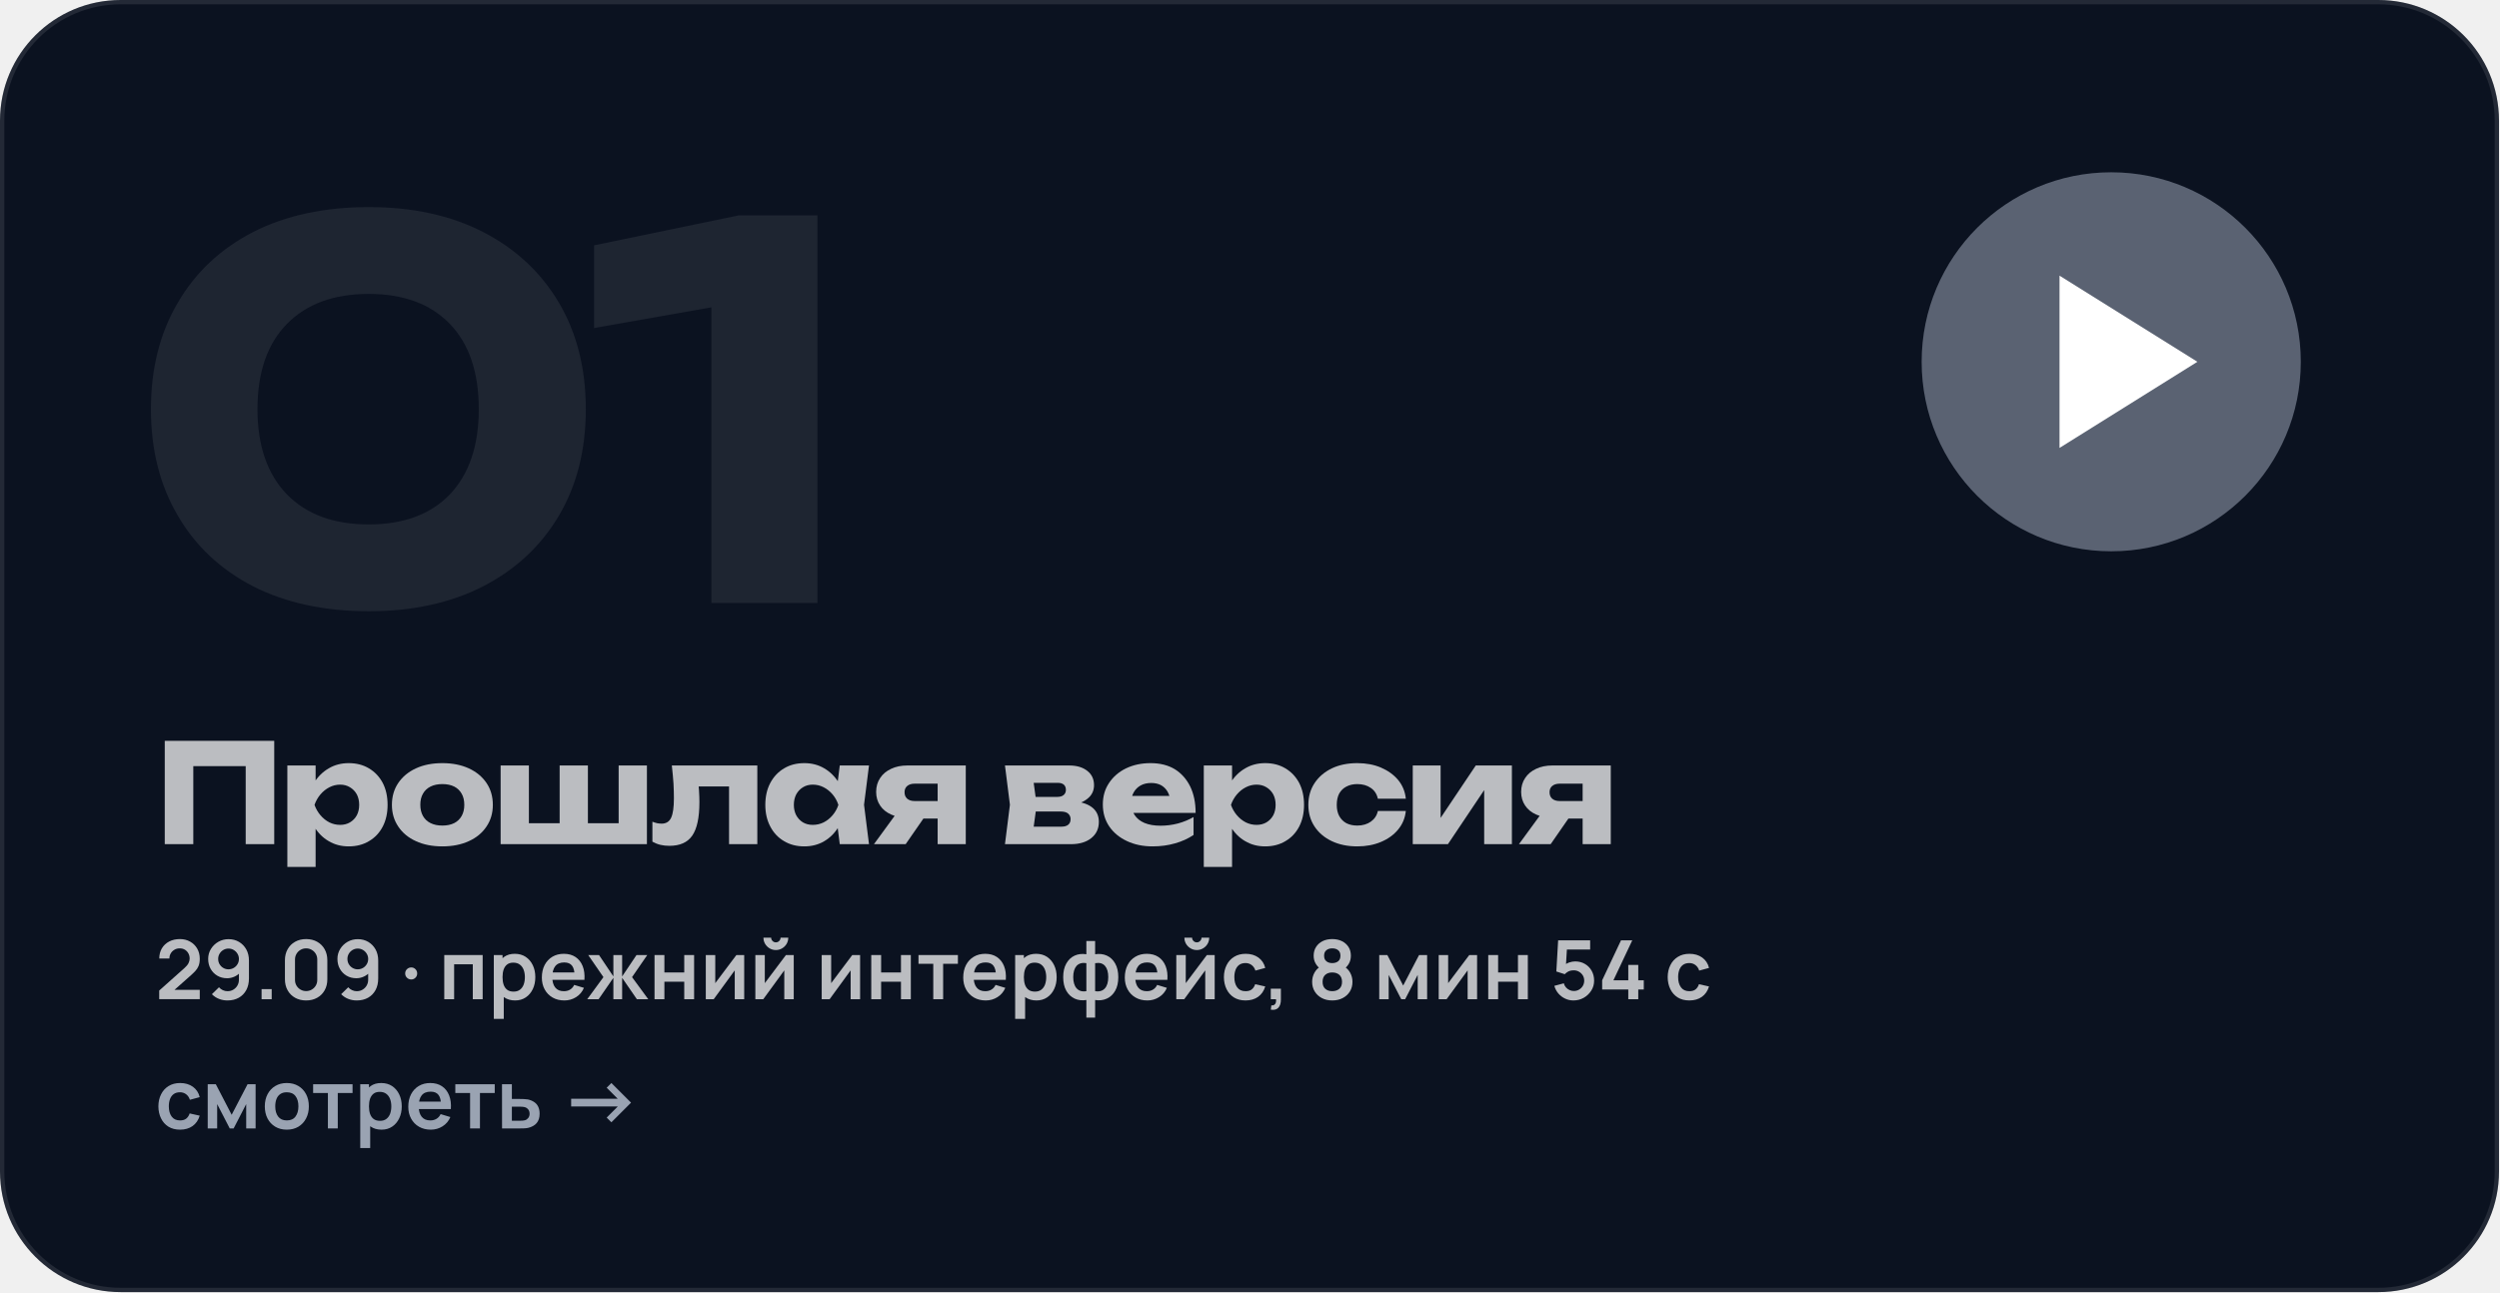
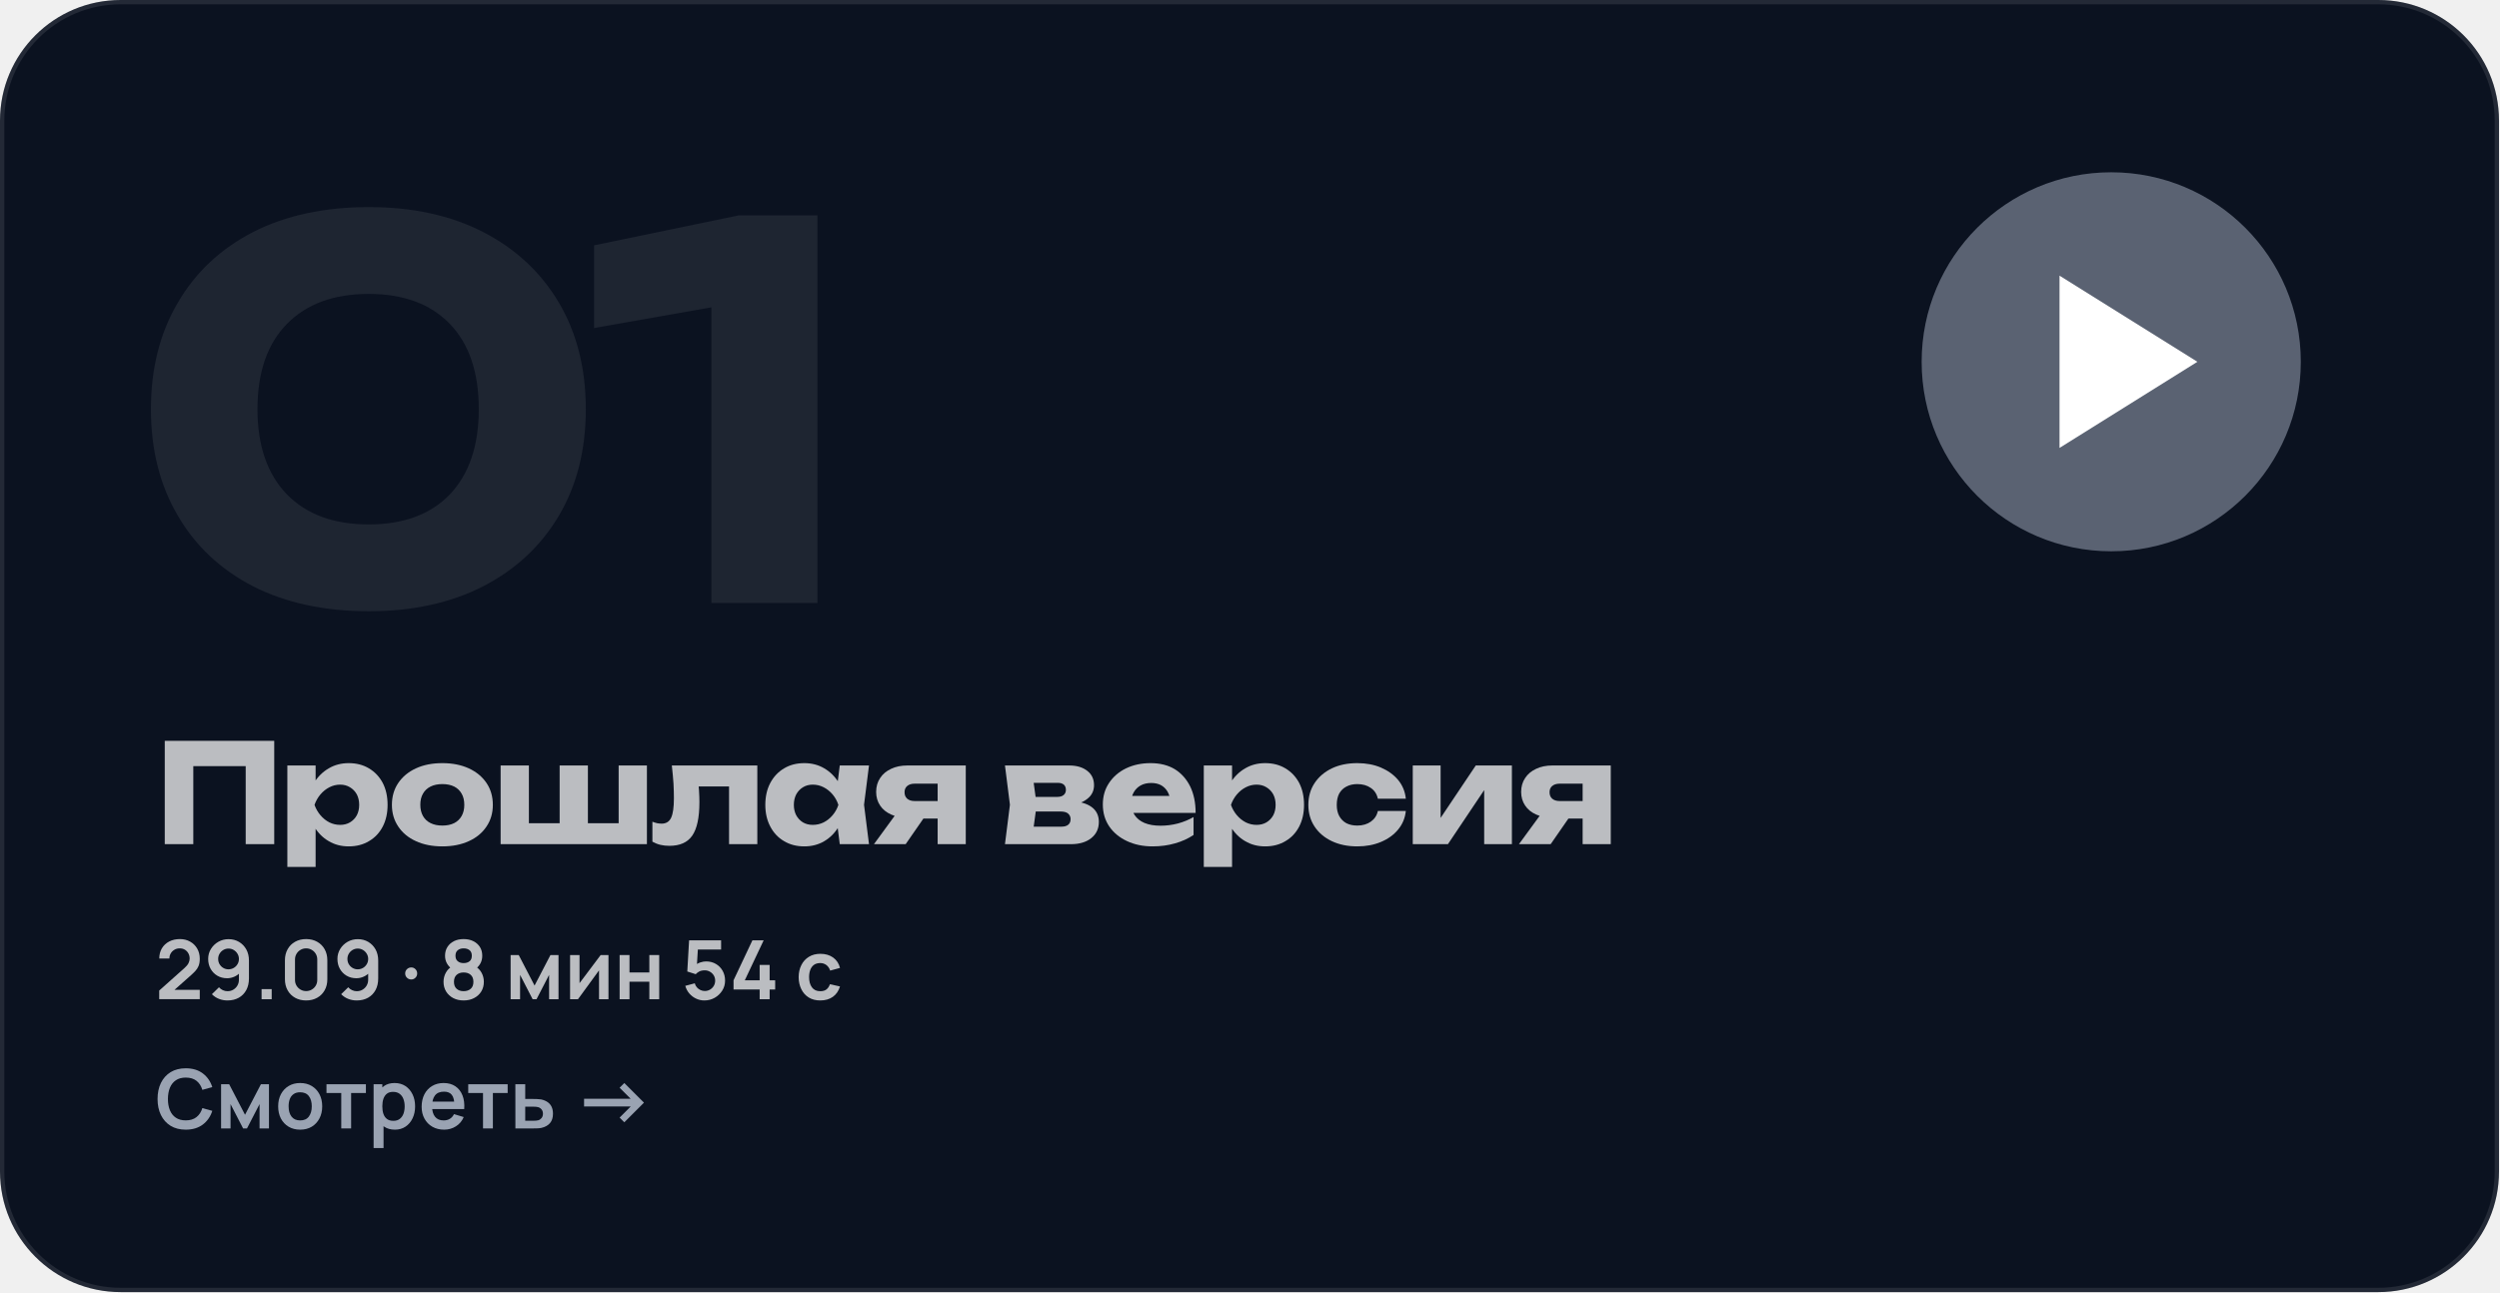
<svg xmlns="http://www.w3.org/2000/svg" width="580" height="300" viewBox="0 0 580 300" role="img" aria-labelledby="t d">
  <defs>
    <linearGradient id="cta" x1="0" y1="0" x2="1" y2="0.35">
      <stop offset="0" stop-color="#1D4ED8" />
      <stop offset=".45" stop-color="#2563EB" />
      <stop offset="1.4" stop-color="#38BDF8" />
    </linearGradient>
    <path id="U-zero" d="M463 -16Q335 -16 240 32Q145 81 94 169Q42 257 42 375Q42 493 94 581Q145 669 240 718Q335 766 463 766Q590 766 684 718Q779 669 831 581Q883 493 883 375Q883 257 831 169Q779 81 684 32Q590 -16 463 -16ZM463 152Q564 152 620 210Q676 269 676 375Q676 482 620 540Q564 598 463 598Q362 598 305 540Q248 482 248 375Q248 269 305 210Q362 152 463 152Z" />
    <path id="U-one" d="M446 750V0H241V678L337 589L14 532V692L294 750Z" />
    <path id="U-uni041F" d="M864 750V0H657V660L750 566H184L277 660V0H70V750Z" />
    <path id="U-uni0440" d="M56 571H261V407L252 383V223L261 176V-165H56ZM196 285Q209 378 250 446Q292 513 356 550Q420 588 501 588Q585 588 648 550Q712 512 748 444Q783 376 783 285Q783 196 748 128Q712 59 648 22Q585 -16 501 -16Q420 -16 356 22Q292 59 251 127Q210 195 196 285ZM577 285Q577 328 560 361Q542 394 510 413Q479 432 439 432Q398 432 361 413Q324 394 296 361Q268 328 253 285Q268 243 296 210Q324 177 361 158Q398 140 439 140Q479 140 510 158Q542 177 560 210Q577 243 577 285Z" />
    <path id="U-uni043E" d="M396 -16Q286 -16 204 22Q122 59 76 128Q30 196 30 285Q30 376 76 444Q122 512 204 550Q286 588 396 588Q505 588 588 550Q670 512 716 444Q762 376 762 285Q762 196 716 128Q670 59 588 22Q505 -16 396 -16ZM396 135Q446 135 482 153Q517 171 536 205Q555 239 555 285Q555 333 536 366Q517 400 482 418Q446 436 396 436Q346 436 310 418Q274 400 255 366Q236 333 236 286Q236 239 255 205Q274 171 310 153Q346 135 396 135Z" />
    <path id="U-uni0448" d="M56 0V571H261V91L199 152H539L484 91V571H689V91L630 152H974L912 91V571H1117V0Z" />
    <path id="U-uni043B" d="M154 571H774V0H569V513L663 419H256L342 498Q348 439 351 391Q354 343 354 305Q354 137 302 62Q251 -12 136 -12Q102 -12 72 -5Q42 2 13 18V163Q31 156 48 152Q66 149 80 149Q129 149 149 192Q169 235 169 333Q169 380 166 440Q162 499 154 571Z" />
    <path id="U-uni0430" d="M572 0 546 206 573 285 546 364 572 571H784L748 286L784 0ZM620 285Q606 195 564 127Q523 59 460 22Q396 -16 315 -16Q231 -16 168 22Q104 59 68 128Q32 196 32 285Q32 376 68 444Q104 512 168 550Q231 588 315 588Q396 588 460 550Q523 513 565 446Q607 378 620 285ZM239 285Q239 243 256 210Q274 177 305 158Q336 140 376 140Q418 140 455 158Q492 177 520 210Q548 243 562 285Q548 328 520 361Q492 394 455 413Q418 432 376 432Q336 432 305 413Q274 394 256 361Q239 328 239 285Z" />
    <path id="U-uni044F" d="M541 313V186H268L266 192Q199 192 148 215Q96 238 68 280Q39 323 39 379Q39 437 68 480Q96 523 148 547Q199 571 266 571H689V0H485V521L541 439H318Q284 439 264 422Q245 406 245 377Q245 347 264 330Q284 313 318 313ZM438 267 253 0H23L218 267Z" />
    <path id="U-uni0432" d="M42 0 78 286 42 571H507Q590 571 639 532Q688 494 688 428Q688 366 638 328Q589 289 502 280L515 313Q616 309 670 270Q723 231 723 162Q723 88 668 44Q613 0 520 0ZM239 43 160 127H452Q485 127 502 142Q518 156 518 182Q518 206 500 222Q483 237 445 237H200V343H421Q452 343 468 357Q484 371 484 394Q484 417 470 431Q455 445 425 445H161L239 528L272 286Z" />
    <path id="U-uni0435" d="M391 -16Q287 -16 206 22Q124 60 77 128Q30 197 30 288Q30 377 75 444Q120 512 198 550Q277 588 376 588Q479 588 552 544Q624 499 664 418Q703 337 703 227H195V350H588L521 307Q517 351 499 382Q481 412 452 428Q422 444 381 444Q336 444 304 426Q272 408 254 376Q236 345 236 303Q236 249 260 212Q285 174 332 154Q380 134 449 134Q512 134 574 150Q637 167 688 197V67Q629 27 554 6Q478 -16 391 -16Z" />
    <path id="U-uni0441" d="M737 241Q729 164 681 106Q633 48 556 16Q480 -16 385 -16Q280 -16 200 22Q120 60 75 128Q30 196 30 285Q30 375 75 443Q120 511 200 550Q280 588 385 588Q480 588 556 556Q633 523 681 466Q729 408 737 330H534Q523 381 483 408Q443 436 385 436Q340 436 306 418Q273 401 254 368Q236 334 236 285Q236 237 254 204Q273 170 306 152Q340 135 385 135Q443 135 484 164Q524 193 534 241Z" />
    <path id="U-uni0438" d="M56 0V571H258V111L214 125L513 571H775V0H574V473L618 458L311 0Z" />
    <path id="M-two" d="M100 2V212L716 761Q788 825 816 882Q844 939 844 992Q844 1064 813 1120Q782 1177 728 1210Q673 1243 602 1243Q527 1243 470 1208Q412 1174 380 1117Q348 1060 350 994H102Q102 1138 166 1245Q231 1352 344 1411Q458 1470 607 1470Q745 1470 855 1408Q965 1347 1028 1238Q1091 1130 1091 989Q1091 886 1063 816Q1035 746 980 687Q924 628 842 556L405 169L383 229H1091V2Z" />
    <path id="M-nine" d="M605 1468Q746 1468 859 1402Q972 1335 1038 1218Q1103 1100 1103 947V508Q1103 345 1038 224Q972 102 854 36Q736 -30 578 -30Q469 -30 372 8Q275 45 198 123L371 292Q410 247 464 222Q519 196 578 196Q662 196 725 236Q788 275 823 338Q858 402 858 475V714L901 666Q840 594 753 554Q666 513 570 513Q435 513 330 575Q226 637 166 744Q107 850 107 985Q107 1120 175 1230Q243 1339 356 1404Q470 1468 605 1468ZM605 1238Q535 1238 477 1204Q419 1170 385 1112Q351 1055 351 985Q351 915 384 857Q418 799 476 765Q533 731 603 731Q673 731 731 765Q789 799 824 857Q858 915 858 985Q858 1053 824 1110Q790 1168 732 1203Q675 1238 605 1238Z" />
    <path id="M-period" d="M180 0V247H427V0Z" />
    <path id="M-zero" d="M658 -30Q505 -30 388 36Q271 101 206 218Q140 335 140 488V952Q140 1105 206 1222Q271 1339 388 1404Q505 1470 658 1470Q811 1470 928 1404Q1044 1339 1110 1222Q1176 1105 1176 952V488Q1176 335 1110 218Q1044 101 928 36Q811 -30 658 -30ZM658 199Q734 199 796 236Q858 272 894 334Q930 395 930 471V970Q930 1047 894 1108Q858 1170 796 1206Q734 1243 658 1243Q582 1243 520 1206Q458 1170 422 1108Q386 1047 386 970V471Q386 395 422 334Q458 272 520 236Q582 199 658 199Z" />
    <path id="M-periodcentered" d="M270 483Q207 483 164 525Q120 567 120 630Q120 693 164 735Q207 777 270 777Q328 777 370 735Q413 693 413 630Q413 567 370 525Q328 483 270 483Z" />
-     <path id="M-uni043F" d="M138 0V1080H1076V0H835V854H379V0Z" />
+     <path id="M-eight" d="M611 -30Q468 -30 357 28Q246 86 183 189Q120 292 120 425Q120 544 175 646Q230 748 336 809L331 732Q248 795 202 878Q157 960 157 1063Q157 1187 216 1278Q274 1369 376 1420Q478 1470 611 1470Q744 1470 846 1420Q949 1369 1008 1278Q1066 1187 1066 1063Q1066 960 1022 878Q979 796 891 730L890 808Q994 749 1050 646Q1105 544 1105 425Q1105 292 1042 189Q978 86 866 28Q755 -30 611 -30ZM611 197Q717 197 784 255Q850 313 850 425Q850 537 784 596Q718 654 611 654Q505 654 440 596Q375 537 375 425Q375 313 440 255Q505 197 611 197ZM611 883Q700 883 756 928Q811 972 811 1063Q811 1154 756 1198Q700 1243 611 1243Q523 1243 468 1198Q412 1154 412 1063Q412 972 468 928Q523 883 611 883Z" />
+     <path id="M-uni043C" d="M138 0V1080H336L723 334L1111 1080H1308V0H1078V595L771 0H676L369 595V0Z" />
+     <path id="M-uni0438" d="M1076 1080V0H845V705L331 0H138V1080H369V393L885 1080Z" />
+     <path id="M-uni043D" d="M138 0V1080H379V654H864V1080H1105V0H864V428H379V0Z" />
+     <path id="M-five" d="M567 -30Q457 -30 362 16Q267 61 198 141Q130 221 100 327L332 389Q346 331 384 289Q421 247 472 224Q522 201 576 201Q646 201 704 235Q762 269 796 326Q830 384 830 454Q830 524 796 582Q761 639 703 672Q645 706 576 706Q493 706 438 676Q384 646 355 612L149 678L193 1440H975V1214H322L412 1299L380 769L336 823Q392 874 466 899Q540 924 609 924Q744 924 848 862Q953 801 1012 695Q1072 589 1072 454Q1072 319 1002 210Q932 100 818 35Q703 -30 567 -30Z" />
+     <path id="M-four" d="M738 0V238H100V463L561 1440H836L375 463H738V838H982V463H1117V238H982V0Z" />
+     <path id="M-uni0441" d="M609 -30Q442 -30 324 44Q206 119 144 248Q81 377 80 540Q81 706 146 834Q210 963 329 1036Q448 1110 612 1110Q796 1110 924 1018Q1051 925 1090 765L850 700Q822 787 757 836Q692 884 609 884Q515 884 454 840Q393 795 364 717Q335 639 335 540Q335 386 404 291Q473 196 609 196Q705 196 760 240Q816 284 844 367L1090 312Q1040 147 915 58Q790 -30 609 -30Z" />
+     <path id="M-uni0421" d="M749 -30Q533 -30 379 64Q225 159 142 328Q60 497 60 720Q60 943 142 1112Q225 1281 379 1376Q533 1470 749 1470Q998 1470 1164 1346Q1330 1221 1397 1010L1154 943Q1112 1084 1011 1164Q910 1243 749 1243Q604 1243 508 1178Q411 1113 362 996Q314 878 313 720Q313 562 362 444Q410 327 507 262Q604 197 749 197Q910 197 1011 277Q1112 357 1154 497L1397 430Q1330 219 1164 94Q998 -30 749 -30Z" />
+     <path id="M-uni043E" d="M617 -30Q455 -30 334 43Q213 116 146 244Q80 373 80 540Q80 710 148 838Q216 966 337 1038Q458 1110 617 1110Q780 1110 901 1037Q1022 964 1089 836Q1156 707 1156 540Q1156 372 1088 244Q1021 115 900 42Q779 -30 617 -30ZM617 196Q761 196 831 292Q901 388 901 540Q901 697 830 790Q759 884 617 884Q520 884 458 840Q395 797 365 720Q335 642 335 540Q335 383 406 290Q478 196 617 196Z" />
+     <path id="M-uni0442" d="M411 0V866H50V1080H1013V866H652V0Z" />
    <path id="M-uni0440" d="M659 -30Q501 -30 394 45Q287 120 233 250Q179 379 179 540Q179 703 233 832Q287 961 392 1036Q496 1110 650 1110Q803 1110 916 1036Q1028 961 1090 832Q1152 704 1152 540Q1152 378 1091 249Q1030 120 919 45Q808 -30 659 -30ZM138 -480V1080H351V322H381V-480ZM622 186Q716 186 777 233Q838 280 868 360Q897 441 897 540Q897 638 867 718Q837 799 774 846Q711 894 614 894Q522 894 464 850Q406 805 378 726Q351 646 351 540Q351 435 378 355Q406 275 466 230Q525 186 622 186Z" />
    <path id="M-uni0435" d="M631 -30Q467 -30 343 41Q219 112 150 238Q80 364 80 528Q80 705 148 836Q216 966 337 1038Q458 1110 617 1110Q785 1110 902 1032Q1020 953 1077 810Q1134 667 1120 473H881V561Q880 737 819 818Q758 899 627 899Q479 899 407 808Q335 716 335 540Q335 376 407 286Q479 196 617 196Q706 196 770 236Q835 275 870 350L1108 278Q1046 132 916 51Q787 -30 631 -30ZM259 473V655H1002V473Z" />
-     <path id="M-uni0436" d="M20 0 416 540 44 1080H308L659 557V1080H873V557L1224 1080H1487L1115 540L1511 0H1233L873 523V0H659V523L298 0Z" />
-     <path id="M-uni043D" d="M138 0V1080H379V654H864V1080H1105V0H864V428H379V0Z" />
-     <path id="M-uni0438" d="M1076 1080V0H845V705L331 0H138V1080H369V393L885 1080Z" />
-     <path id="M-uni0439" d="M639 1202Q556 1202 487 1243Q418 1284 377 1352Q336 1421 336 1505H524Q524 1457 558 1424Q591 1390 639 1390Q687 1390 720 1424Q754 1457 754 1505H942Q942 1421 901 1352Q860 1284 791 1243Q722 1202 639 1202ZM1076 1080V0H845V705L331 0H138V1080H369V393L885 1080Z" />
-     <path id="M-uni0442" d="M411 0V866H50V1080H1013V866H652V0Z" />
-     <path id="M-uni0444" d="M646 -450V-19Q488 -44 360 15Q231 74 156 207Q80 340 80 540Q80 739 156 873Q231 1007 360 1066Q488 1124 646 1099V1423H860V1099Q1018 1124 1146 1066Q1275 1007 1350 873Q1426 739 1426 540Q1426 340 1350 207Q1275 74 1146 15Q1018 -44 860 -19V-450ZM646 197V881Q565 895 504 876Q444 858 404 812Q365 767 345 698Q325 628 325 540Q325 451 346 382Q366 313 407 267Q448 221 508 202Q568 184 646 197ZM860 197Q938 184 998 202Q1058 220 1098 265Q1139 310 1160 380Q1181 449 1181 540Q1181 631 1161 700Q1141 769 1102 814Q1062 860 1002 878Q941 895 860 881Z" />
-     <path id="M-uni0441" d="M609 -30Q442 -30 324 44Q206 119 144 248Q81 377 80 540Q81 706 146 834Q210 963 329 1036Q448 1110 612 1110Q796 1110 924 1018Q1051 925 1090 765L850 700Q822 787 757 836Q692 884 609 884Q515 884 454 840Q393 795 364 717Q335 639 335 540Q335 386 404 291Q473 196 609 196Q705 196 760 240Q816 284 844 367L1090 312Q1040 147 915 58Q790 -30 609 -30Z" />
-     <path id="M-comma" d="M120 -255 134 -151Q180 -155 207 -136Q234 -116 244 -80Q253 -45 248 0H120V257H367V-10Q367 -141 305 -208Q243 -275 120 -255Z" />
-     <path id="M-eight" d="M611 -30Q468 -30 357 28Q246 86 183 189Q120 292 120 425Q120 544 175 646Q230 748 336 809L331 732Q248 795 202 878Q157 960 157 1063Q157 1187 216 1278Q274 1369 376 1420Q478 1470 611 1470Q744 1470 846 1420Q949 1369 1008 1278Q1066 1187 1066 1063Q1066 960 1022 878Q979 796 891 730L890 808Q994 749 1050 646Q1105 544 1105 425Q1105 292 1042 189Q978 86 866 28Q755 -30 611 -30ZM611 197Q717 197 784 255Q850 313 850 425Q850 537 784 596Q718 654 611 654Q505 654 440 596Q375 537 375 425Q375 313 440 255Q505 197 611 197ZM611 883Q700 883 756 928Q811 972 811 1063Q811 1154 756 1198Q700 1243 611 1243Q523 1243 468 1198Q412 1154 412 1063Q412 972 468 928Q523 883 611 883Z" />
-     <path id="M-uni043C" d="M138 0V1080H336L723 334L1111 1080H1308V0H1078V595L771 0H676L369 595V0Z" />
-     <path id="M-five" d="M567 -30Q457 -30 362 16Q267 61 198 141Q130 221 100 327L332 389Q346 331 384 289Q421 247 472 224Q522 201 576 201Q646 201 704 235Q762 269 796 326Q830 384 830 454Q830 524 796 582Q761 639 703 672Q645 706 576 706Q493 706 438 676Q384 646 355 612L149 678L193 1440H975V1214H322L412 1299L380 769L336 823Q392 874 466 899Q540 924 609 924Q744 924 848 862Q953 801 1012 695Q1072 589 1072 454Q1072 319 1002 210Q932 100 818 35Q703 -30 567 -30Z" />
-     <path id="M-four" d="M738 0V238H100V463L561 1440H836L375 463H738V838H982V463H1117V238H982V0Z" />
-     <path id="M-uni043E" d="M617 -30Q455 -30 334 43Q213 116 146 244Q80 373 80 540Q80 710 148 838Q216 966 337 1038Q458 1110 617 1110Q780 1110 901 1037Q1022 964 1089 836Q1156 707 1156 540Q1156 372 1088 244Q1021 115 900 42Q779 -30 617 -30ZM617 196Q761 196 831 292Q901 388 901 540Q901 697 830 790Q759 884 617 884Q520 884 458 840Q395 797 365 720Q335 642 335 540Q335 383 406 290Q478 196 617 196Z" />
    <path id="M-uni044C" d="M139 0 138 1080H379V720H573Q618 720 674 718Q731 716 769 709Q860 689 924 645Q989 601 1023 530Q1057 459 1057 359Q1057 216 984 130Q910 45 777 14Q737 5 680 2Q622 0 576 0ZM379 189H597Q619 189 646 191Q673 193 698 200Q743 212 778 254Q812 297 812 359Q812 424 777 466Q742 508 691 521Q668 527 643 529Q618 531 597 531H379Z" />
    <path id="M-arrowright" d="M280 536V725H1418L1148 995L1263 1110L1743 630L1263 150L1148 265L1419 536Z" />
  </defs>
  <rect width="580" height="300" rx="28" fill="#0B1220" />
  <rect x=".5" y=".5" width="579" height="299" rx="27.5" fill="none" stroke="#FFFFFF" stroke-opacity=".1" />
  <g fill="#FFFFFF" fill-opacity="0.08">
    <use href="#U-zero" transform="matrix(0.12 0 0 -0.12 30.0 140.0)" />
    <use href="#U-one" transform="matrix(0.12 0 0 -0.12 136.2 140.0)" />
  </g>
  <circle cx="490" cy="84" r="44" fill="#5A6272" />
  <path d="M478 64 L510 84 L478 104 Z" fill="#FFFFFF" />
  <g fill="#FFFFFF" fill-opacity="0.72">
    <use href="#U-uni041F" transform="matrix(0.032 0 0 -0.032 36.0 196.0)" />
    <use href="#U-uni0440" transform="matrix(0.032 0 0 -0.032 64.9 196.0)" />
    <use href="#U-uni043E" transform="matrix(0.032 0 0 -0.032 90.0 196.0)" />
    <use href="#U-uni0448" transform="matrix(0.032 0 0 -0.032 114.4 196.0)" />
    <use href="#U-uni043B" transform="matrix(0.032 0 0 -0.032 151.0 196.0)" />
    <use href="#U-uni0430" transform="matrix(0.032 0 0 -0.032 176.6 196.0)" />
    <use href="#U-uni044F" transform="matrix(0.032 0 0 -0.032 202.1 196.0)" />
    <use href="#U-uni0432" transform="matrix(0.032 0 0 -0.032 231.9 196.0)" />
    <use href="#U-uni0435" transform="matrix(0.032 0 0 -0.032 255.0 196.0)" />
    <use href="#U-uni0440" transform="matrix(0.032 0 0 -0.032 277.6 196.0)" />
    <use href="#U-uni0441" transform="matrix(0.032 0 0 -0.032 302.7 196.0)" />
    <use href="#U-uni0438" transform="matrix(0.032 0 0 -0.032 326.1 196.0)" />
    <use href="#U-uni044F" transform="matrix(0.032 0 0 -0.032 351.8 196.0)" />
  </g>
  <g fill="#FFFFFF" fill-opacity="0.72">
    <use href="#M-two" transform="matrix(0.0095 0 0 -0.0095 36.0 232.0)" />
    <use href="#M-nine" transform="matrix(0.0095 0 0 -0.0095 47.3 232.0)" />
    <use href="#M-period" transform="matrix(0.0095 0 0 -0.0095 59.0 232.0)" />
    <use href="#M-zero" transform="matrix(0.0095 0 0 -0.0095 64.8 232.0)" />
    <use href="#M-nine" transform="matrix(0.0095 0 0 -0.0095 77.3 232.0)" />
    <use href="#M-periodcentered" transform="matrix(0.0095 0 0 -0.0095 92.9 232.0)" />
-     <use href="#M-uni043F" transform="matrix(0.0095 0 0 -0.0095 101.8 232.0)" />
-     <use href="#M-uni0440" transform="matrix(0.0095 0 0 -0.0095 113.3 232.0)" />
-     <use href="#M-uni0435" transform="matrix(0.0095 0 0 -0.0095 125.0 232.0)" />
-     <use href="#M-uni0436" transform="matrix(0.0095 0 0 -0.0095 136.1 232.0)" />
-     <use href="#M-uni043D" transform="matrix(0.0095 0 0 -0.0095 150.6 232.0)" />
-     <use href="#M-uni0438" transform="matrix(0.0095 0 0 -0.0095 162.5 232.0)" />
-     <use href="#M-uni0439" transform="matrix(0.0095 0 0 -0.0095 174.0 232.0)" />
-     <use href="#M-uni0438" transform="matrix(0.0095 0 0 -0.0095 189.4 232.0)" />
-     <use href="#M-uni043D" transform="matrix(0.0095 0 0 -0.0095 200.9 232.0)" />
-     <use href="#M-uni0442" transform="matrix(0.0095 0 0 -0.0095 212.7 232.0)" />
-     <use href="#M-uni0435" transform="matrix(0.0095 0 0 -0.0095 222.8 232.0)" />
-     <use href="#M-uni0440" transform="matrix(0.0095 0 0 -0.0095 234.3 232.0)" />
-     <use href="#M-uni0444" transform="matrix(0.0095 0 0 -0.0095 246.0 232.0)" />
-     <use href="#M-uni0435" transform="matrix(0.0095 0 0 -0.0095 260.3 232.0)" />
-     <use href="#M-uni0439" transform="matrix(0.0095 0 0 -0.0095 271.7 232.0)" />
-     <use href="#M-uni0441" transform="matrix(0.0095 0 0 -0.0095 283.3 232.0)" />
-     <use href="#M-comma" transform="matrix(0.0095 0 0 -0.0095 293.8 232.0)" />
-     <use href="#M-eight" transform="matrix(0.0095 0 0 -0.0095 303.4 232.0)" />
-     <use href="#M-uni043C" transform="matrix(0.0095 0 0 -0.0095 318.8 232.0)" />
-     <use href="#M-uni0438" transform="matrix(0.0095 0 0 -0.0095 332.6 232.0)" />
-     <use href="#M-uni043D" transform="matrix(0.0095 0 0 -0.0095 344.1 232.0)" />
-     <use href="#M-five" transform="matrix(0.0095 0 0 -0.0095 359.8 232.0)" />
-     <use href="#M-four" transform="matrix(0.0095 0 0 -0.0095 370.9 232.0)" />
-     <use href="#M-uni0441" transform="matrix(0.0095 0 0 -0.0095 386.3 232.0)" />
+     <use href="#M-eight" transform="matrix(0.0095 0 0 -0.0095 101.8 232.0)" />
+     <use href="#M-uni043C" transform="matrix(0.0095 0 0 -0.0095 117.2 232.0)" />
+     <use href="#M-uni0438" transform="matrix(0.0095 0 0 -0.0095 131.0 232.0)" />
+     <use href="#M-uni043D" transform="matrix(0.0095 0 0 -0.0095 142.5 232.0)" />
+     <use href="#M-five" transform="matrix(0.0095 0 0 -0.0095 158.1 232.0)" />
+     <use href="#M-four" transform="matrix(0.0095 0 0 -0.0095 169.3 232.0)" />
+     <use href="#M-uni0441" transform="matrix(0.0095 0 0 -0.0095 184.6 232.0)" />
  </g>
  <g fill="#9AA3B2">
-     <use href="#M-uni0441" transform="matrix(0.0095 0 0 -0.0095 36.0 262.0)" />
-     <use href="#M-uni043C" transform="matrix(0.0095 0 0 -0.0095 46.9 262.0)" />
-     <use href="#M-uni043E" transform="matrix(0.0095 0 0 -0.0095 60.7 262.0)" />
-     <use href="#M-uni0442" transform="matrix(0.0095 0 0 -0.0095 72.2 262.0)" />
-     <use href="#M-uni0440" transform="matrix(0.0095 0 0 -0.0095 82.3 262.0)" />
-     <use href="#M-uni0435" transform="matrix(0.0095 0 0 -0.0095 94.0 262.0)" />
-     <use href="#M-uni0442" transform="matrix(0.0095 0 0 -0.0095 105.2 262.0)" />
-     <use href="#M-uni044C" transform="matrix(0.0095 0 0 -0.0095 115.2 262.0)" />
-     <use href="#M-arrowright" transform="matrix(0.0095 0 0 -0.0095 129.9 262.0)" />
+     <use href="#M-uni0421" transform="matrix(0.0095 0 0 -0.0095 36.0 262.0)" />
+     <use href="#M-uni043C" transform="matrix(0.0095 0 0 -0.0095 50.0 262.0)" />
+     <use href="#M-uni043E" transform="matrix(0.0095 0 0 -0.0095 63.8 262.0)" />
+     <use href="#M-uni0442" transform="matrix(0.0095 0 0 -0.0095 75.3 262.0)" />
+     <use href="#M-uni0440" transform="matrix(0.0095 0 0 -0.0095 85.4 262.0)" />
+     <use href="#M-uni0435" transform="matrix(0.0095 0 0 -0.0095 97.1 262.0)" />
+     <use href="#M-uni0442" transform="matrix(0.0095 0 0 -0.0095 108.2 262.0)" />
+     <use href="#M-uni044C" transform="matrix(0.0095 0 0 -0.0095 118.3 262.0)" />
+     <use href="#M-arrowright" transform="matrix(0.0095 0 0 -0.0095 132.9 262.0)" />
  </g>
</svg>
